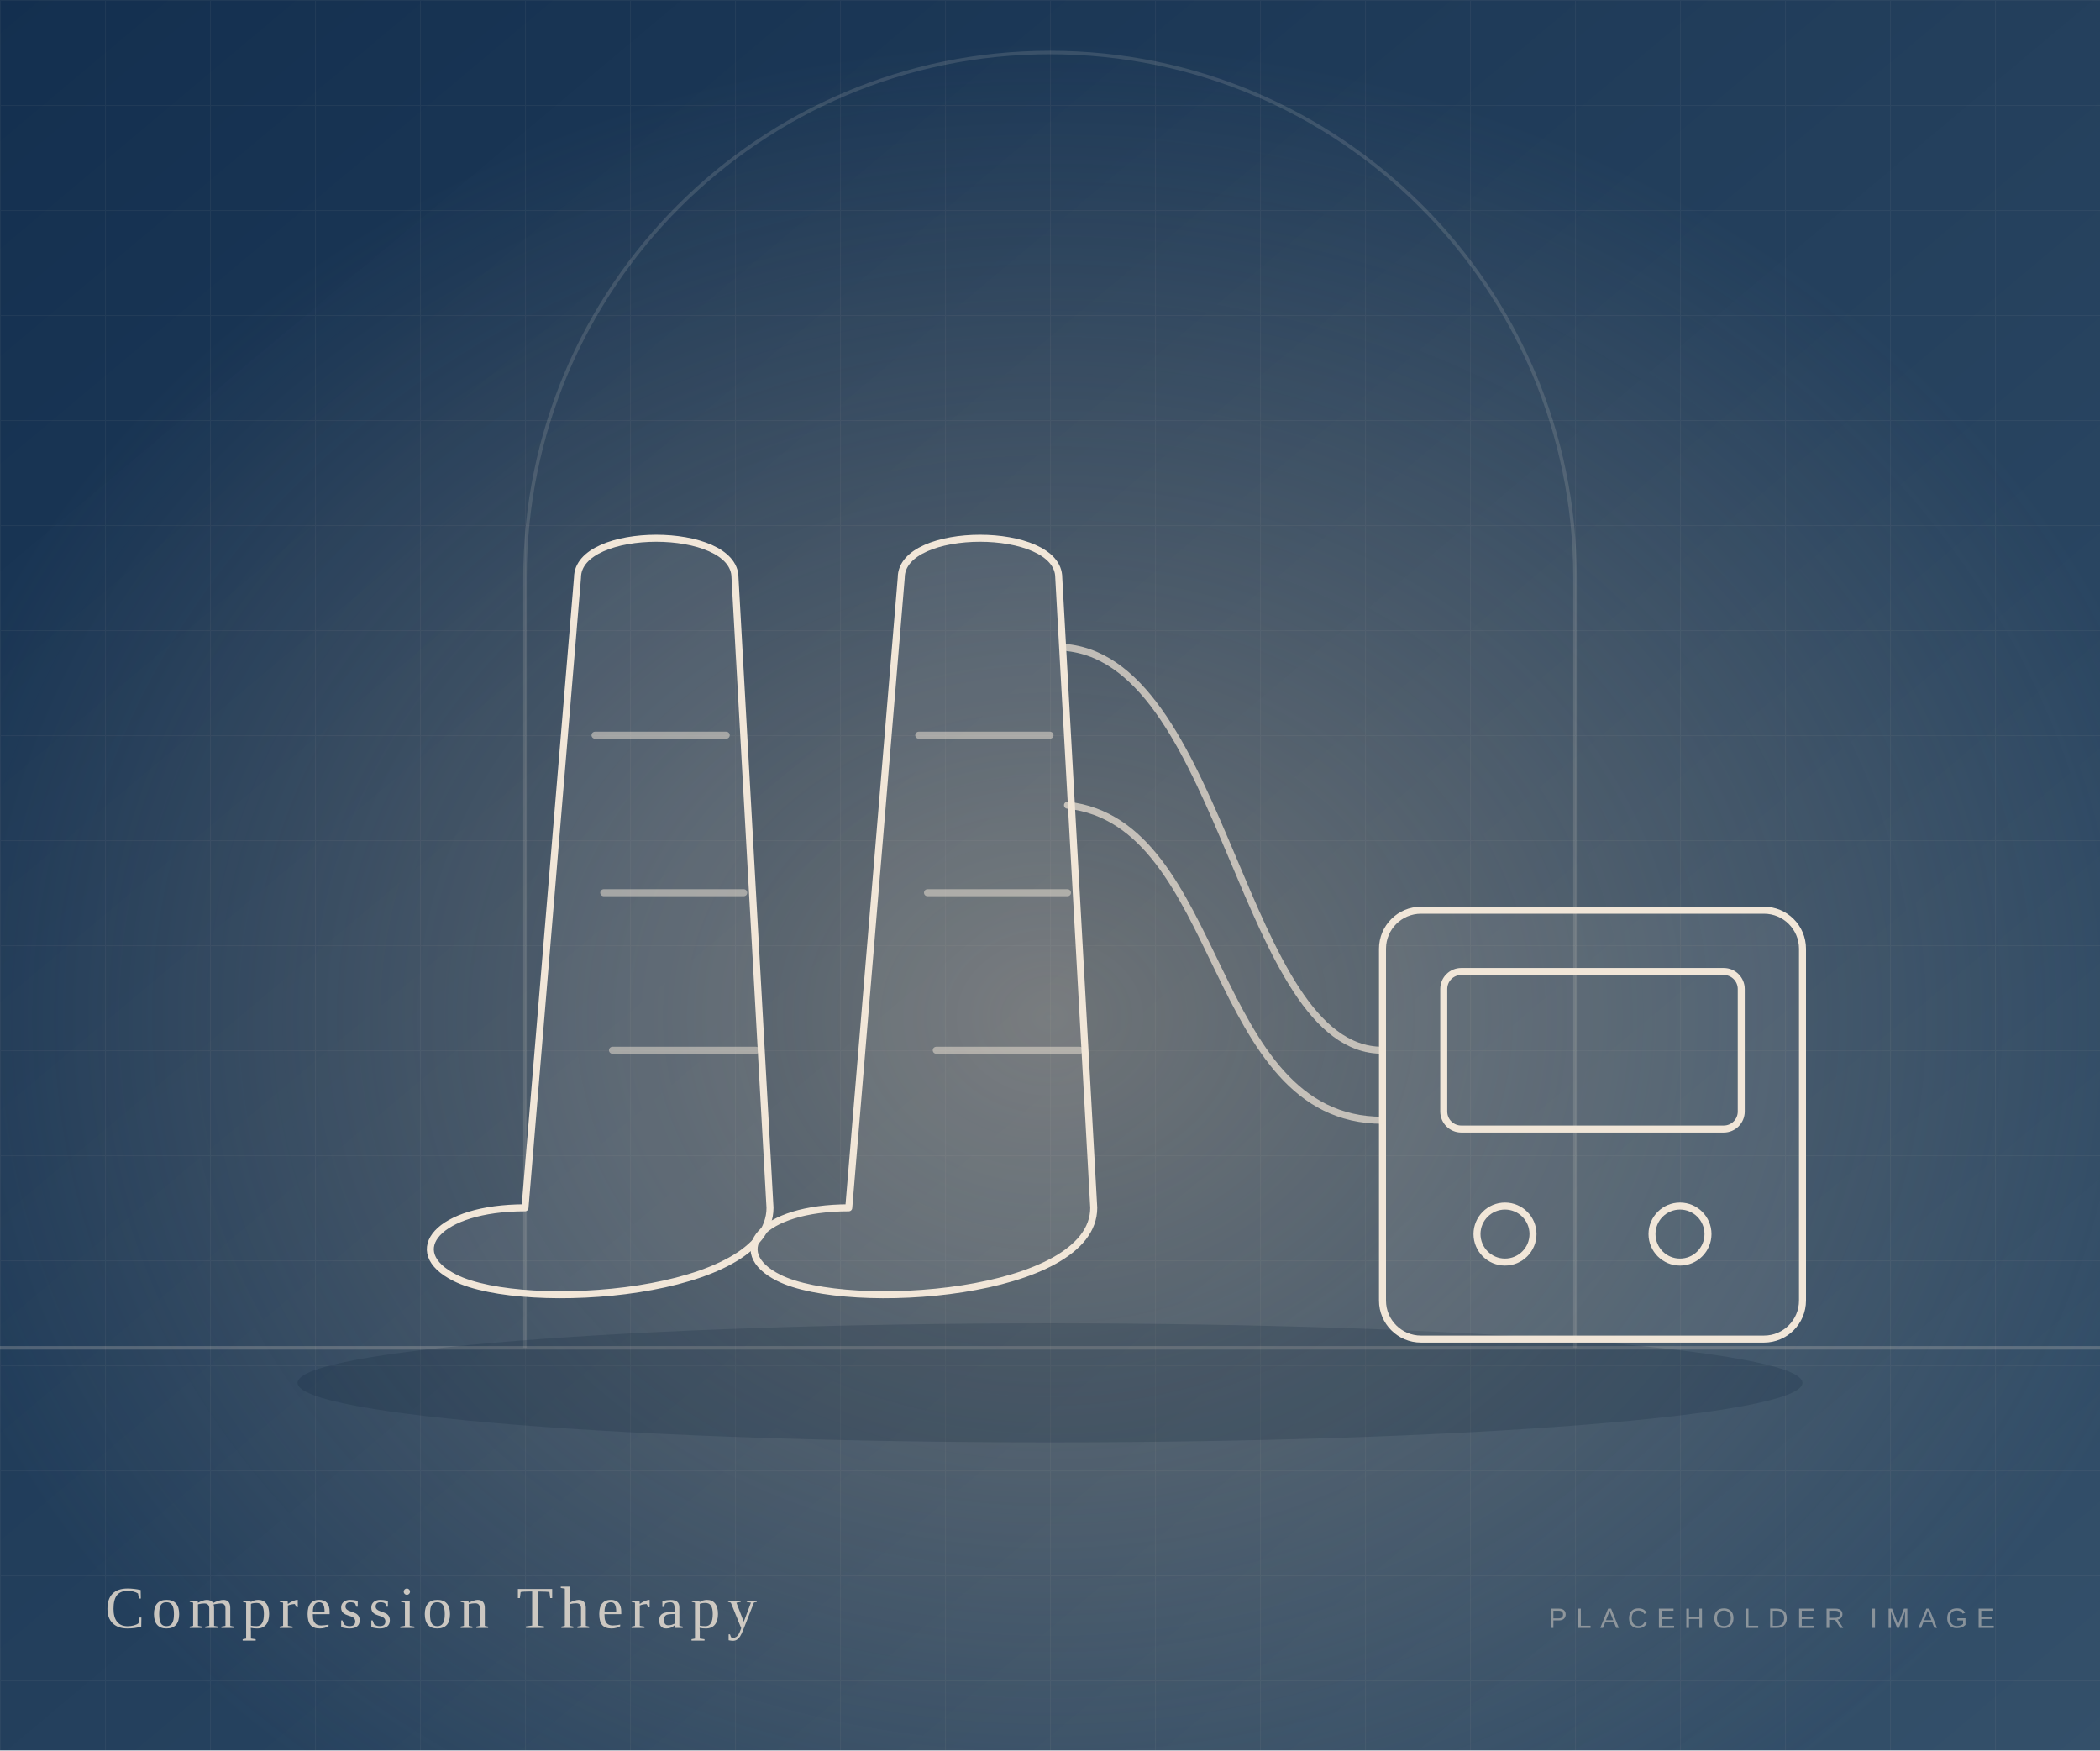
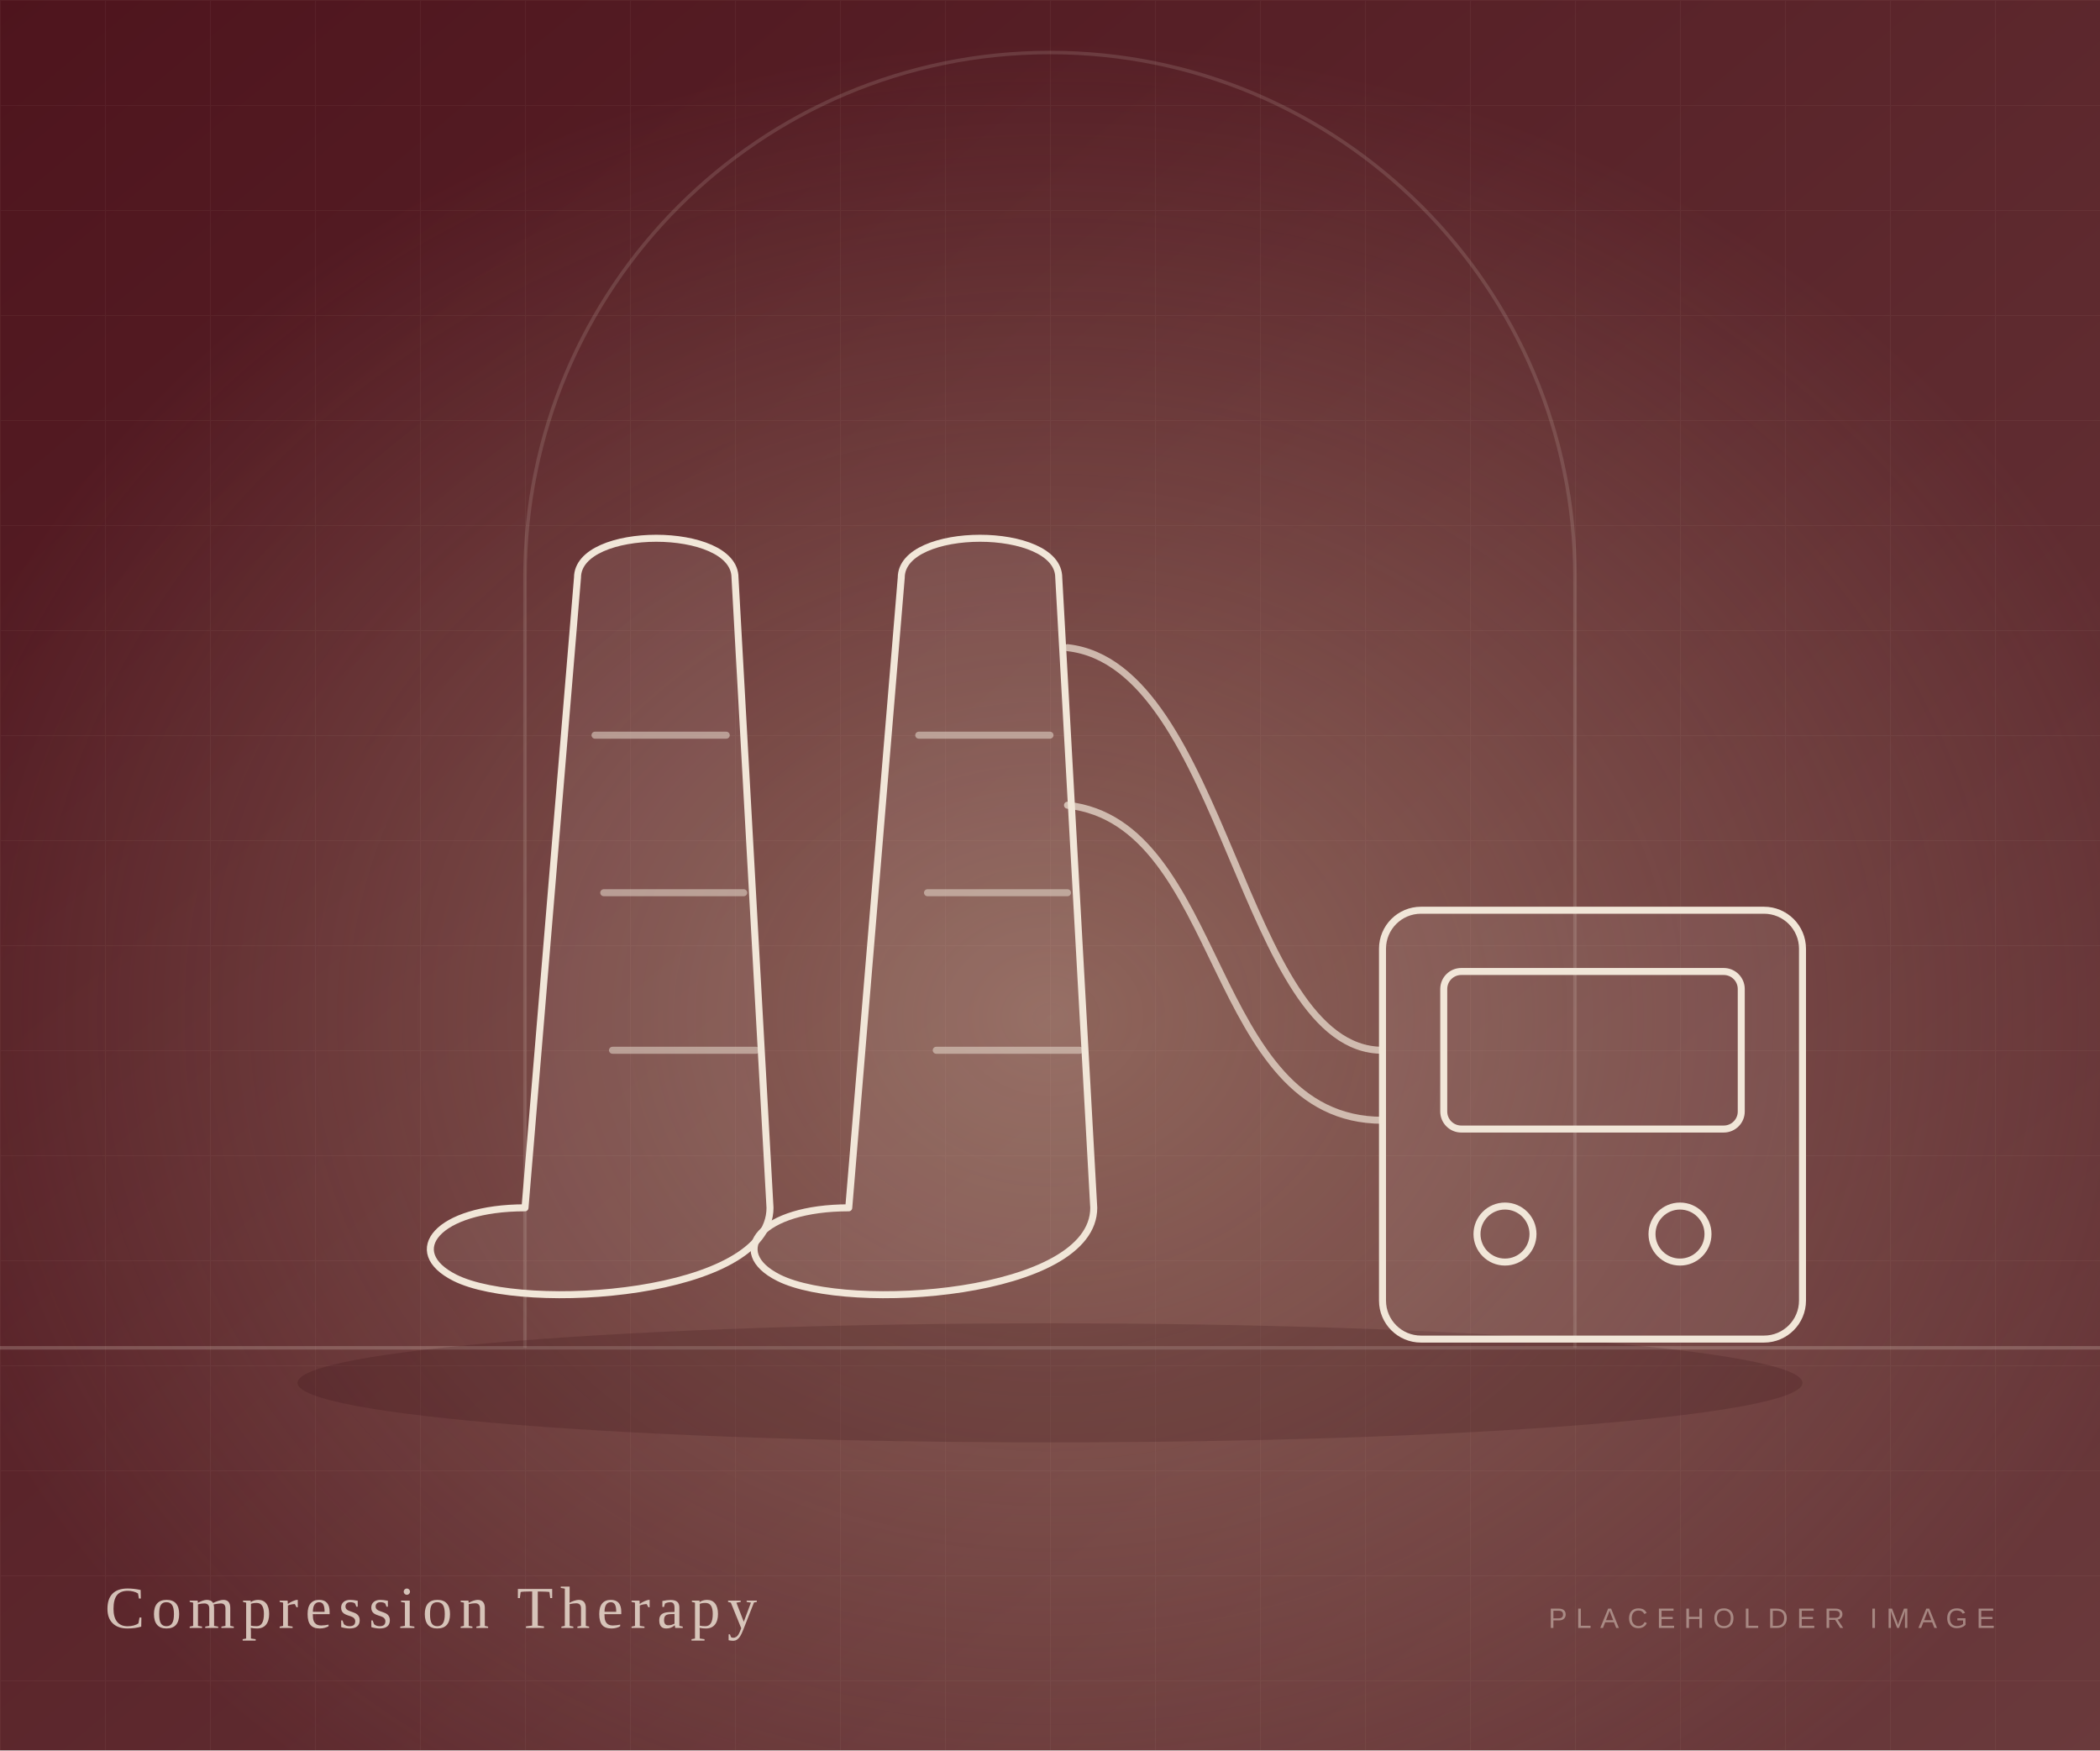
<svg xmlns="http://www.w3.org/2000/svg" viewBox="0 0 1200 1000" preserveAspectRatio="xMidYMid slice" role="img" aria-label="Compression Therapy placeholder">
  <defs>
    <linearGradient id="bg" x1="0" y1="0" x2="1" y2="1">
-       <stop offset="0" stop-color="#132F4F" />
-       <stop offset="1" stop-color="#34506A" />
+       <stop offset="0" stop-color="#4E141D" />
+       <stop offset="1" stop-color="#6A3A3C" />
    </linearGradient>
    <radialGradient id="glow" cx="0.5" cy="0.58" r="0.55">
      <stop offset="0" stop-color="#d3b99a" stop-opacity="0.42" />
      <stop offset="1" stop-color="#d3b99a" stop-opacity="0" />
    </radialGradient>
    <pattern id="grid" width="60" height="60" patternUnits="userSpaceOnUse">
      <path d="M60 0H0V60" fill="none" stroke="#f1e6d8" stroke-opacity="0.05" />
    </pattern>
  </defs>
  <rect width="1200" height="1000" fill="url(#bg)" />
  <rect width="1200" height="1000" fill="url(#grid)" />
  <rect width="1200" height="1000" fill="url(#glow)" />
  <path d="M300 770V330a300 300 0 0 1 600 0v440" fill="none" stroke="#f1e6d8" stroke-opacity="0.14" stroke-width="2" />
  <path d="M0 770H1200" stroke="#f1e6d8" stroke-opacity="0.22" stroke-width="2" />
-   <ellipse cx="600" cy="790" rx="430" ry="34" fill="#0A1C33" fill-opacity="0.18" />
+   <ellipse cx="600" cy="790" rx="430" ry="34" fill="#2E0A10" fill-opacity="0.18" />
  <g fill="none" stroke="#f1e6d8" stroke-width="4" stroke-linecap="round" stroke-linejoin="round">
    <path d="M330 330C330 300 420 300 420 330L440 690C440 740 300 750 260 730C230 715 250 690 300 690Z" fill="#f1e6d8" fill-opacity="0.08" />
    <path d="M515 330C515 300 605 300 605 330L625 690C625 740 485 750 445 730C415 715 435 690 485 690Z" fill="#f1e6d8" fill-opacity="0.08" />
    <path d="M340 420H415M345 510H425M350 600H432M525 420H600M530 510H610M535 600H617" stroke-opacity="0.5" />
    <rect x="790" y="520" width="240" height="245" rx="22" fill="#f1e6d8" fill-opacity="0.08" />
    <rect x="825" y="555" width="170" height="90" rx="10" />
    <circle cx="860" cy="705" r="16" />
    <circle cx="960" cy="705" r="16" />
    <path d="M790 600C710 600 700 380 610 370M790 640C690 640 700 470 610 460" stroke-opacity="0.7" />
  </g>
  <text x="60" y="930" font-family="Georgia, 'Times New Roman', serif" font-size="34" fill="#f1e6d8" fill-opacity="0.8" letter-spacing="4">Compression Therapy</text>
  <text x="1140" y="930" text-anchor="end" font-family="Arial, Helvetica, sans-serif" font-size="16" fill="#f1e6d8" fill-opacity="0.45" letter-spacing="5">PLACEHOLDER IMAGE</text>
</svg>
